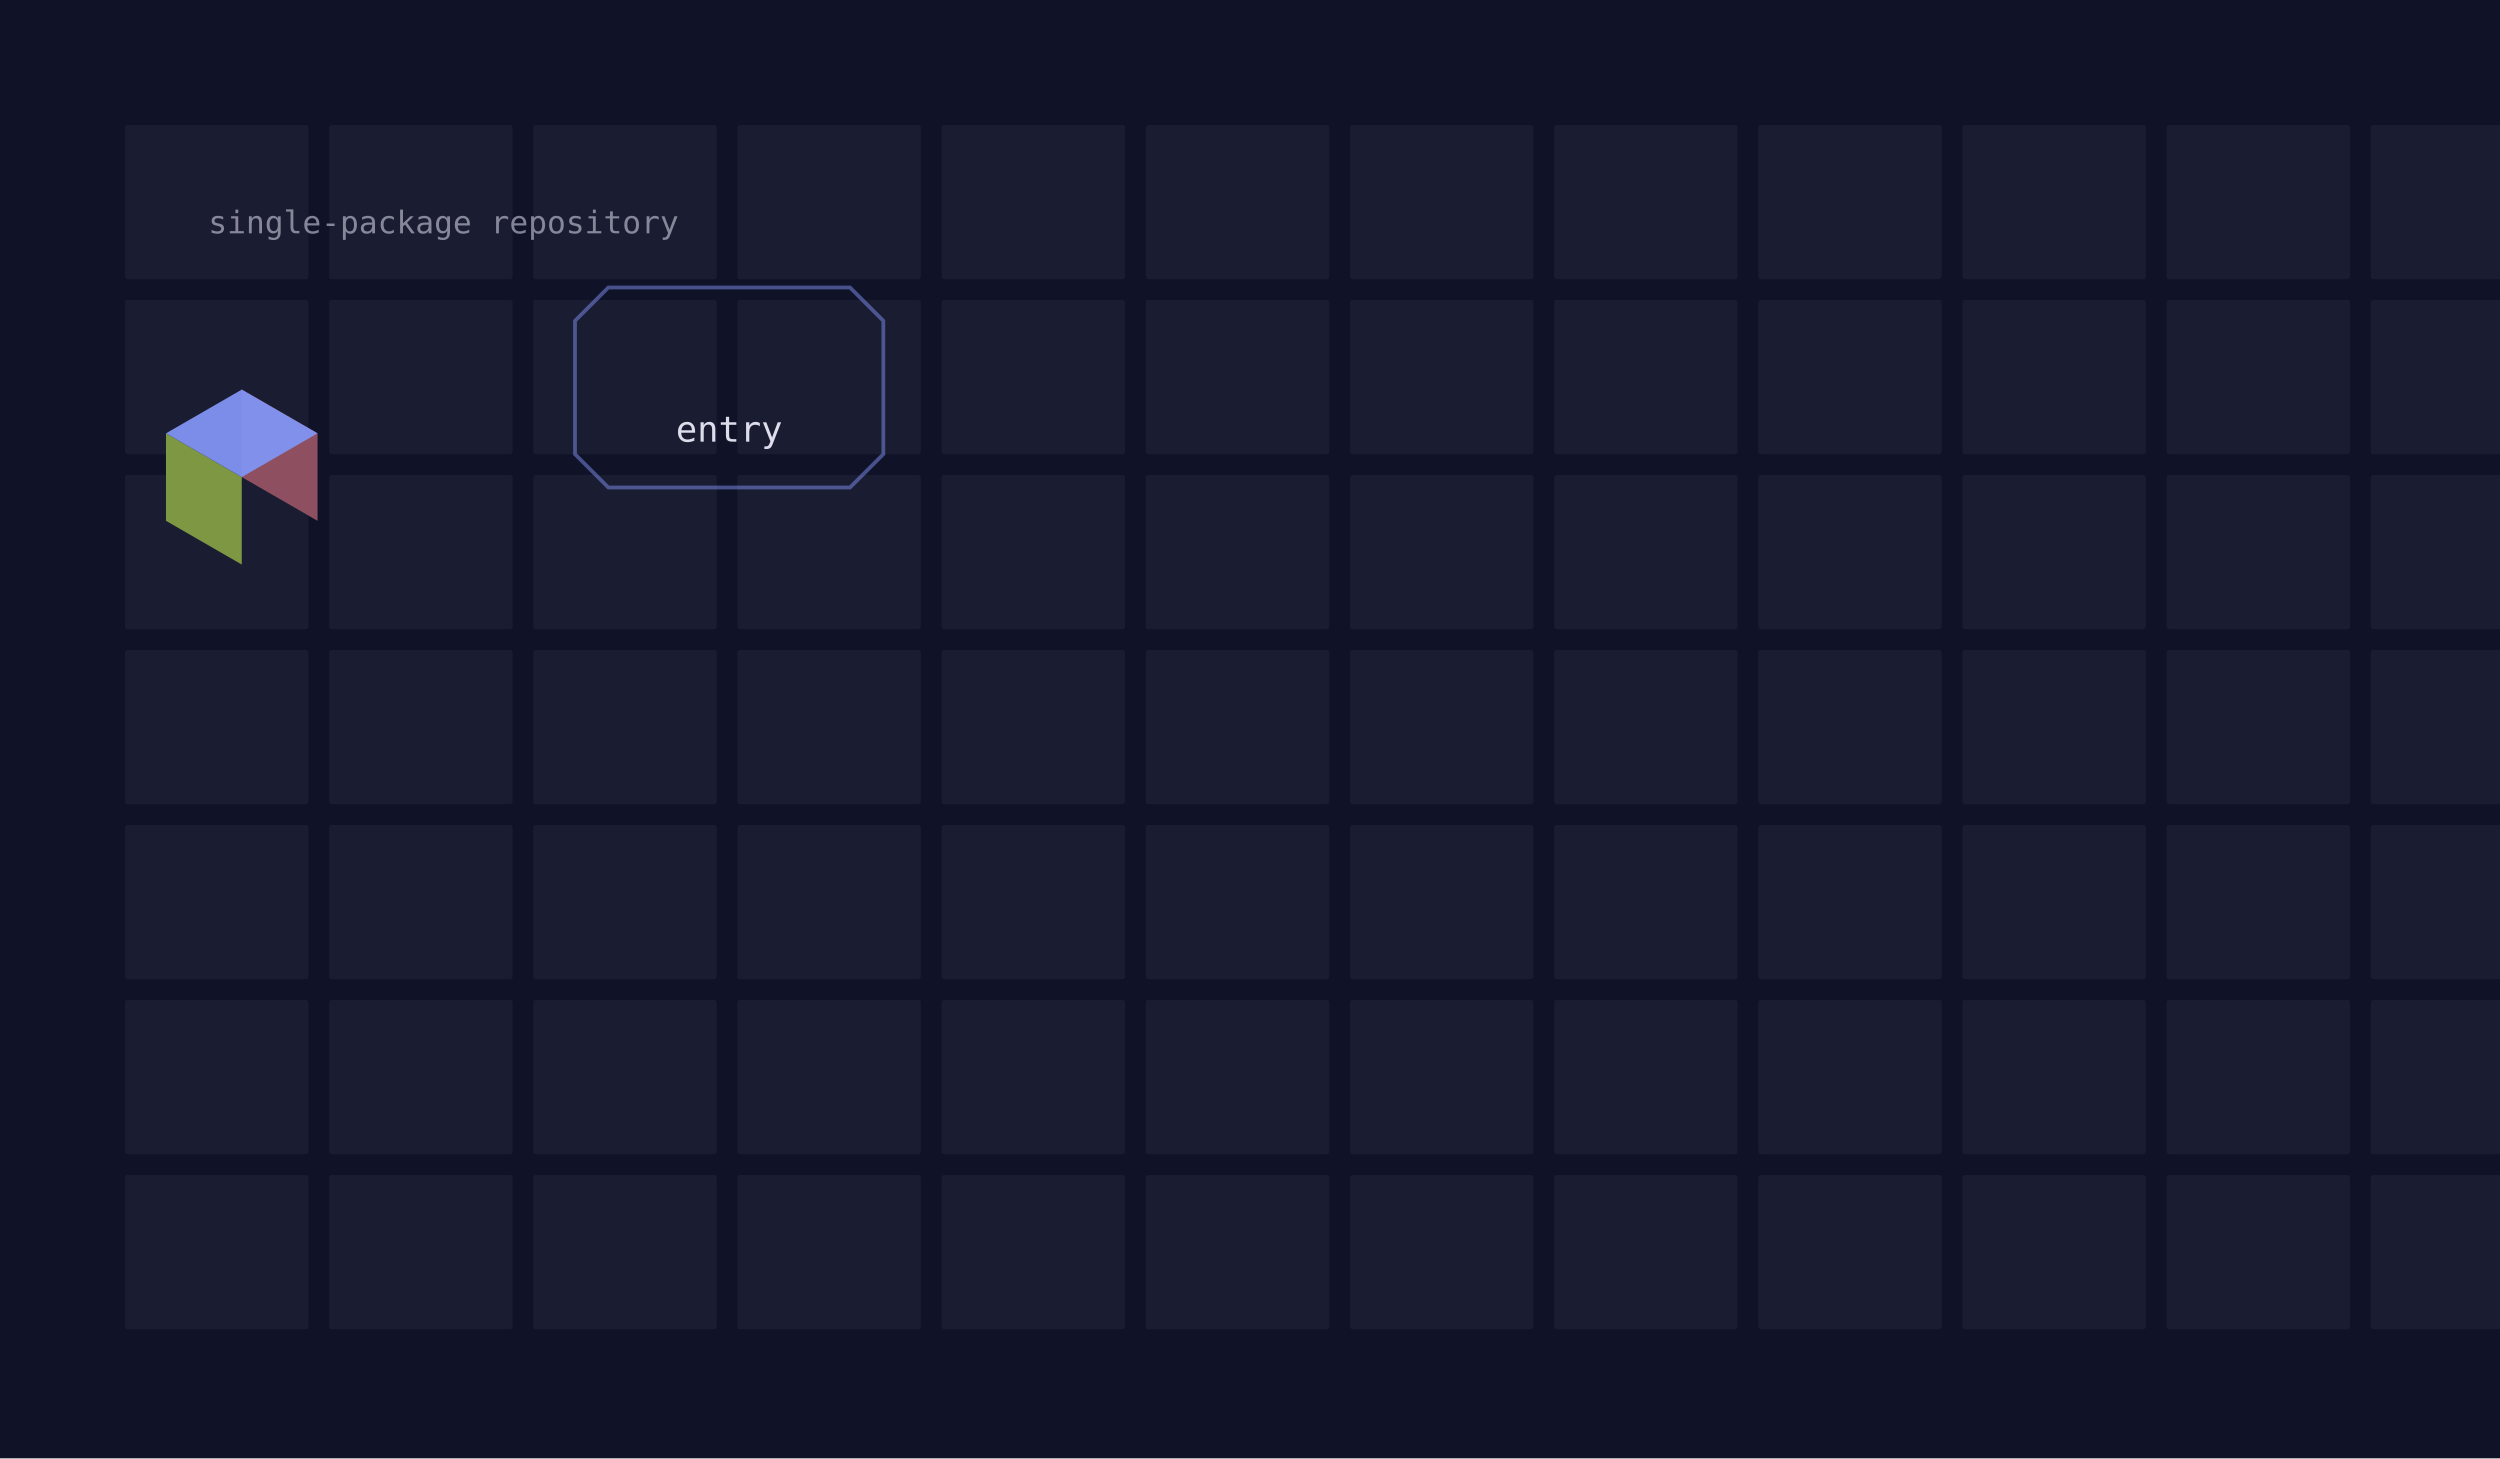
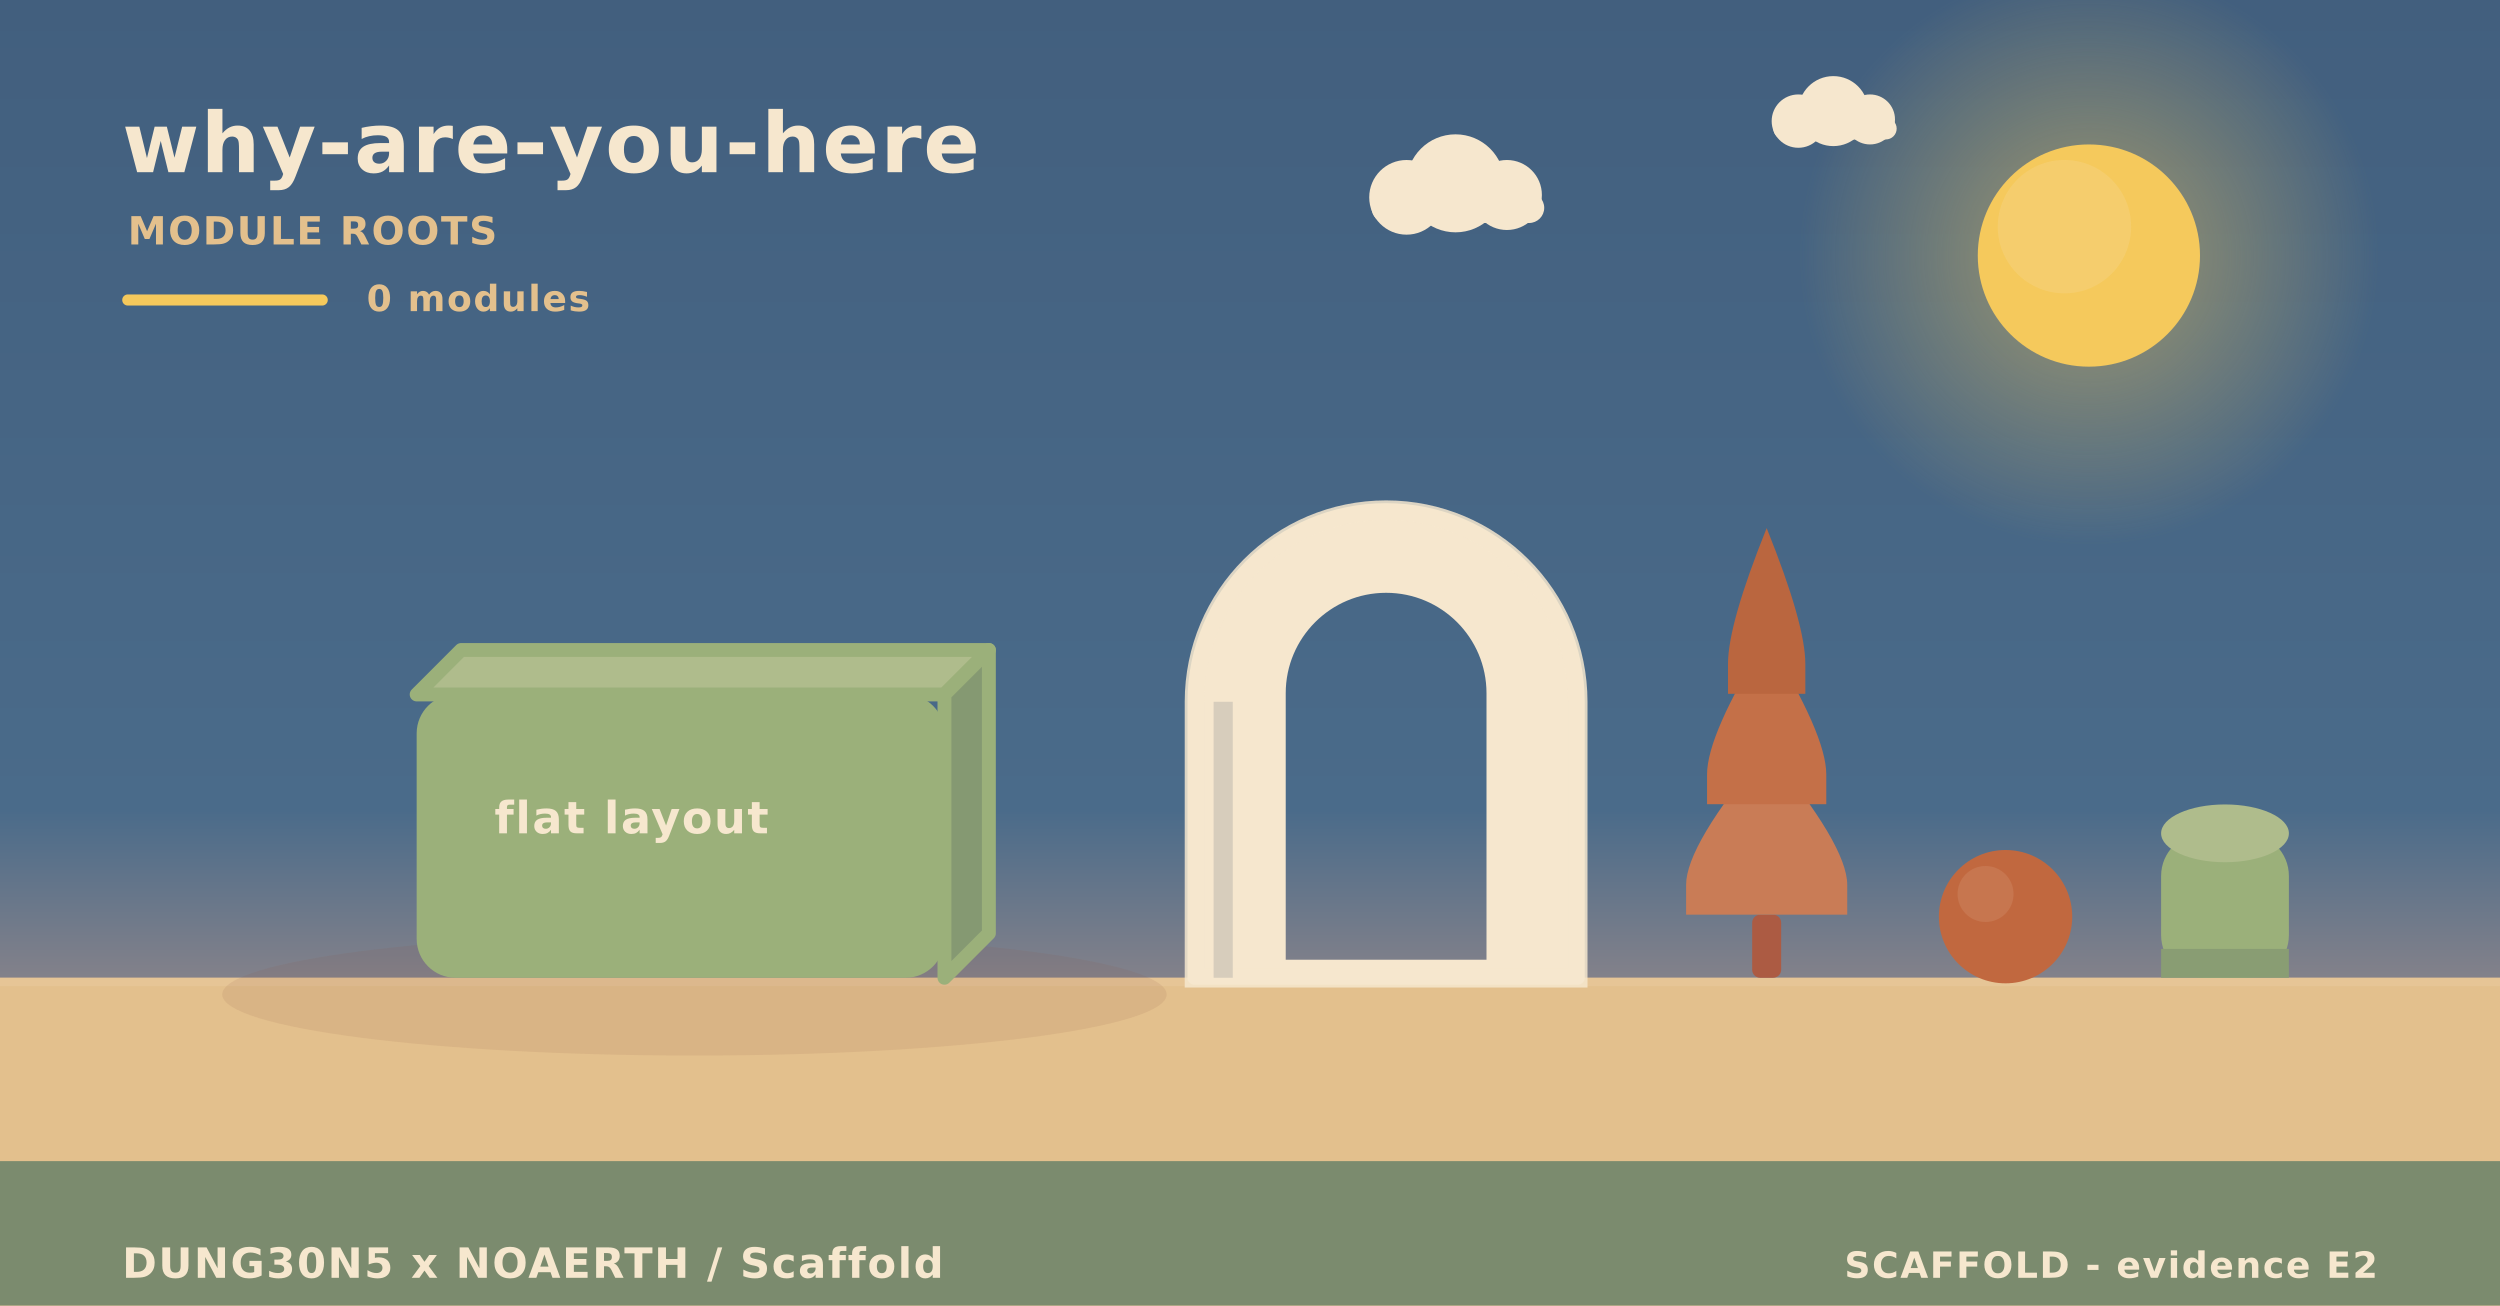
- <svg xmlns="http://www.w3.org/2000/svg" viewBox="0 0 1200 700" width="1200" height="700" role="img" aria-label="why-are-you-here architecture">
-   <rect width="1200" height="700" fill="#101228" />
-   <defs>
-     <linearGradient id="ga" x1="0" y1="0" x2="1" y2="1">
-       <stop offset="0%" stop-color="#8093f1" />
-       <stop offset="100%" stop-color="#a7c957" />
-     </linearGradient>
-   </defs>
-   <rect x="60.00" y="60.00" width="88.00" height="74.00" rx="1.20" fill="#f2f2ff" opacity="0.05" />
-   <rect x="158.00" y="60.00" width="88.00" height="74.00" rx="1.20" fill="#f2f2ff" opacity="0.05" />
-   <rect x="256.00" y="60.00" width="88.00" height="74.00" rx="1.20" fill="#f2f2ff" opacity="0.05" />
-   <rect x="354.00" y="60.00" width="88.00" height="74.00" rx="1.20" fill="#f2f2ff" opacity="0.05" />
-   <rect x="452.00" y="60.00" width="88.00" height="74.00" rx="1.20" fill="#f2f2ff" opacity="0.05" />
-   <rect x="550.00" y="60.00" width="88.00" height="74.00" rx="1.20" fill="#f2f2ff" opacity="0.05" />
-   <rect x="648.00" y="60.00" width="88.00" height="74.00" rx="1.20" fill="#f2f2ff" opacity="0.05" />
-   <rect x="746.00" y="60.00" width="88.00" height="74.00" rx="1.20" fill="#f2f2ff" opacity="0.05" />
-   <rect x="844.00" y="60.00" width="88.00" height="74.00" rx="1.20" fill="#f2f2ff" opacity="0.05" />
-   <rect x="942.00" y="60.00" width="88.00" height="74.00" rx="1.20" fill="#f2f2ff" opacity="0.05" />
-   <rect x="1040.00" y="60.00" width="88.00" height="74.00" rx="1.20" fill="#f2f2ff" opacity="0.05" />
-   <rect x="1138.00" y="60.00" width="88.00" height="74.00" rx="1.20" fill="#f2f2ff" opacity="0.05" />
-   <rect x="60.00" y="144.00" width="88.00" height="74.00" rx="1.20" fill="#f2f2ff" opacity="0.05" />
-   <rect x="158.00" y="144.00" width="88.00" height="74.00" rx="1.20" fill="#f2f2ff" opacity="0.05" />
-   <rect x="256.00" y="144.00" width="88.00" height="74.00" rx="1.20" fill="#f2f2ff" opacity="0.05" />
-   <rect x="354.00" y="144.00" width="88.00" height="74.00" rx="1.20" fill="#f2f2ff" opacity="0.05" />
-   <rect x="452.00" y="144.00" width="88.00" height="74.00" rx="1.20" fill="#f2f2ff" opacity="0.05" />
-   <rect x="550.00" y="144.00" width="88.00" height="74.00" rx="1.20" fill="#f2f2ff" opacity="0.05" />
-   <rect x="648.00" y="144.00" width="88.00" height="74.00" rx="1.20" fill="#f2f2ff" opacity="0.05" />
-   <rect x="746.00" y="144.00" width="88.00" height="74.00" rx="1.20" fill="#f2f2ff" opacity="0.05" />
-   <rect x="844.00" y="144.00" width="88.00" height="74.00" rx="1.20" fill="#f2f2ff" opacity="0.05" />
-   <rect x="942.00" y="144.00" width="88.00" height="74.00" rx="1.20" fill="#f2f2ff" opacity="0.05" />
-   <rect x="1040.00" y="144.00" width="88.00" height="74.00" rx="1.20" fill="#f2f2ff" opacity="0.05" />
-   <rect x="1138.00" y="144.00" width="88.00" height="74.00" rx="1.20" fill="#f2f2ff" opacity="0.05" />
-   <rect x="60.00" y="228.00" width="88.00" height="74.00" rx="1.20" fill="#f2f2ff" opacity="0.05" />
-   <rect x="158.00" y="228.00" width="88.00" height="74.00" rx="1.20" fill="#f2f2ff" opacity="0.05" />
-   <rect x="256.00" y="228.00" width="88.00" height="74.00" rx="1.20" fill="#f2f2ff" opacity="0.05" />
-   <rect x="354.00" y="228.00" width="88.00" height="74.00" rx="1.20" fill="#f2f2ff" opacity="0.05" />
-   <rect x="452.00" y="228.00" width="88.00" height="74.00" rx="1.20" fill="#f2f2ff" opacity="0.05" />
-   <rect x="550.00" y="228.00" width="88.00" height="74.00" rx="1.20" fill="#f2f2ff" opacity="0.05" />
-   <rect x="648.00" y="228.00" width="88.00" height="74.00" rx="1.20" fill="#f2f2ff" opacity="0.05" />
-   <rect x="746.00" y="228.00" width="88.00" height="74.00" rx="1.20" fill="#f2f2ff" opacity="0.05" />
-   <rect x="844.00" y="228.00" width="88.00" height="74.00" rx="1.20" fill="#f2f2ff" opacity="0.05" />
-   <rect x="942.00" y="228.00" width="88.00" height="74.00" rx="1.20" fill="#f2f2ff" opacity="0.05" />
-   <rect x="1040.00" y="228.00" width="88.00" height="74.00" rx="1.20" fill="#f2f2ff" opacity="0.05" />
-   <rect x="1138.00" y="228.00" width="88.00" height="74.00" rx="1.20" fill="#f2f2ff" opacity="0.05" />
-   <rect x="60.00" y="312.00" width="88.00" height="74.00" rx="1.20" fill="#f2f2ff" opacity="0.05" />
-   <rect x="158.00" y="312.00" width="88.00" height="74.00" rx="1.20" fill="#f2f2ff" opacity="0.05" />
-   <rect x="256.00" y="312.00" width="88.00" height="74.00" rx="1.20" fill="#f2f2ff" opacity="0.05" />
-   <rect x="354.00" y="312.00" width="88.00" height="74.00" rx="1.20" fill="#f2f2ff" opacity="0.05" />
-   <rect x="452.00" y="312.00" width="88.00" height="74.00" rx="1.20" fill="#f2f2ff" opacity="0.05" />
-   <rect x="550.00" y="312.00" width="88.00" height="74.00" rx="1.20" fill="#f2f2ff" opacity="0.05" />
-   <rect x="648.00" y="312.00" width="88.00" height="74.00" rx="1.20" fill="#f2f2ff" opacity="0.05" />
-   <rect x="746.00" y="312.00" width="88.00" height="74.00" rx="1.20" fill="#f2f2ff" opacity="0.05" />
-   <rect x="844.00" y="312.00" width="88.00" height="74.00" rx="1.20" fill="#f2f2ff" opacity="0.05" />
-   <rect x="942.00" y="312.00" width="88.00" height="74.00" rx="1.20" fill="#f2f2ff" opacity="0.05" />
-   <rect x="1040.00" y="312.00" width="88.00" height="74.00" rx="1.20" fill="#f2f2ff" opacity="0.05" />
-   <rect x="1138.00" y="312.00" width="88.00" height="74.00" rx="1.20" fill="#f2f2ff" opacity="0.05" />
-   <rect x="60.00" y="396.00" width="88.00" height="74.00" rx="1.20" fill="#f2f2ff" opacity="0.05" />
-   <rect x="158.00" y="396.00" width="88.00" height="74.00" rx="1.20" fill="#f2f2ff" opacity="0.05" />
-   <rect x="256.00" y="396.00" width="88.00" height="74.00" rx="1.20" fill="#f2f2ff" opacity="0.05" />
-   <rect x="354.00" y="396.00" width="88.00" height="74.00" rx="1.20" fill="#f2f2ff" opacity="0.05" />
-   <rect x="452.00" y="396.00" width="88.00" height="74.00" rx="1.20" fill="#f2f2ff" opacity="0.05" />
-   <rect x="550.00" y="396.00" width="88.00" height="74.00" rx="1.20" fill="#f2f2ff" opacity="0.05" />
-   <rect x="648.00" y="396.00" width="88.00" height="74.00" rx="1.20" fill="#f2f2ff" opacity="0.05" />
-   <rect x="746.00" y="396.00" width="88.00" height="74.00" rx="1.20" fill="#f2f2ff" opacity="0.05" />
-   <rect x="844.00" y="396.00" width="88.00" height="74.00" rx="1.20" fill="#f2f2ff" opacity="0.05" />
-   <rect x="942.00" y="396.00" width="88.00" height="74.00" rx="1.20" fill="#f2f2ff" opacity="0.05" />
-   <rect x="1040.00" y="396.00" width="88.00" height="74.00" rx="1.20" fill="#f2f2ff" opacity="0.05" />
-   <rect x="1138.00" y="396.00" width="88.00" height="74.00" rx="1.20" fill="#f2f2ff" opacity="0.05" />
-   <rect x="60.00" y="480.00" width="88.00" height="74.00" rx="1.20" fill="#f2f2ff" opacity="0.05" />
-   <rect x="158.00" y="480.00" width="88.00" height="74.00" rx="1.20" fill="#f2f2ff" opacity="0.05" />
-   <rect x="256.00" y="480.00" width="88.00" height="74.00" rx="1.20" fill="#f2f2ff" opacity="0.05" />
-   <rect x="354.00" y="480.00" width="88.00" height="74.00" rx="1.20" fill="#f2f2ff" opacity="0.05" />
-   <rect x="452.00" y="480.00" width="88.00" height="74.00" rx="1.20" fill="#f2f2ff" opacity="0.05" />
-   <rect x="550.00" y="480.00" width="88.00" height="74.00" rx="1.20" fill="#f2f2ff" opacity="0.05" />
-   <rect x="648.00" y="480.00" width="88.00" height="74.00" rx="1.20" fill="#f2f2ff" opacity="0.05" />
-   <rect x="746.00" y="480.00" width="88.00" height="74.00" rx="1.20" fill="#f2f2ff" opacity="0.05" />
-   <rect x="844.00" y="480.00" width="88.00" height="74.00" rx="1.20" fill="#f2f2ff" opacity="0.05" />
-   <rect x="942.00" y="480.00" width="88.00" height="74.00" rx="1.20" fill="#f2f2ff" opacity="0.05" />
-   <rect x="1040.00" y="480.00" width="88.00" height="74.00" rx="1.20" fill="#f2f2ff" opacity="0.05" />
-   <rect x="1138.00" y="480.00" width="88.00" height="74.00" rx="1.20" fill="#f2f2ff" opacity="0.05" />
-   <rect x="60.00" y="564.00" width="88.00" height="74.00" rx="1.20" fill="#f2f2ff" opacity="0.05" />
-   <rect x="158.00" y="564.00" width="88.00" height="74.00" rx="1.20" fill="#f2f2ff" opacity="0.05" />
-   <rect x="256.00" y="564.00" width="88.00" height="74.00" rx="1.20" fill="#f2f2ff" opacity="0.05" />
-   <rect x="354.00" y="564.00" width="88.00" height="74.00" rx="1.20" fill="#f2f2ff" opacity="0.05" />
-   <rect x="452.00" y="564.00" width="88.00" height="74.00" rx="1.20" fill="#f2f2ff" opacity="0.05" />
-   <rect x="550.00" y="564.00" width="88.00" height="74.00" rx="1.20" fill="#f2f2ff" opacity="0.05" />
-   <rect x="648.00" y="564.00" width="88.00" height="74.00" rx="1.20" fill="#f2f2ff" opacity="0.05" />
-   <rect x="746.00" y="564.00" width="88.00" height="74.00" rx="1.20" fill="#f2f2ff" opacity="0.05" />
-   <rect x="844.00" y="564.00" width="88.00" height="74.00" rx="1.20" fill="#f2f2ff" opacity="0.05" />
-   <rect x="942.00" y="564.00" width="88.00" height="74.00" rx="1.20" fill="#f2f2ff" opacity="0.05" />
-   <rect x="1040.00" y="564.00" width="88.00" height="74.00" rx="1.20" fill="#f2f2ff" opacity="0.05" />
-   <rect x="1138.00" y="564.00" width="88.00" height="74.00" rx="1.20" fill="#f2f2ff" opacity="0.05" />
-   <path d="M292.00,138.00 H408.00 L424.00,154.00 V218.00 L408.00,234.00 H292.00 L276.00,218.00 V154.00 Z" fill="none" stroke="rgba(128,147,241,0.550)" stroke-width="1.80" opacity="0.90" />
-   <polygon points="116.05,229.00 152.42,250.00 152.42,208.00 116.05,187.00" fill="#945363" opacity="0.95" />
-   <polygon points="79.67,250.00 116.05,271.00 116.05,229.00 79.67,208.00" fill="#829d44" opacity="0.95" />
-   <polygon points="116.05,187.00 152.42,208.00 116.05,229.00 79.67,208.00" fill="#8093f1" opacity="0.95" />
-   <text x="350" y="212" font-family="ui-monospace,Menlo,monospace" font-size="17" fill="rgba(242,242,255,0.900)" text-anchor="middle">entry</text>
-   <text x="100" y="112" font-family="ui-monospace,Menlo,monospace" font-size="15" fill="rgba(242,242,255,0.500)">single-package repository</text>
+ <svg xmlns="http://www.w3.org/2000/svg" width="900" height="470" viewBox="0 0 900 470" role="img" aria-label="why-are-you-here - how it is built">
+   <linearGradient id="skya" x1="0" y1="0" x2="0" y2="1">
+     <stop offset="0" stop-color="#425f7e" />
+     <stop offset="0.62" stop-color="#4a6b8a" />
+     <stop offset="1" stop-color="#f3ad8a" />
+   </linearGradient>
+   <rect width="900" height="470" fill="url(#skya)" />
+   <radialGradient id="suna">
+     <stop offset="0.35" stop-color="#f5c95c" stop-opacity="0.34" />
+     <stop offset="1" stop-color="#f5c95c" stop-opacity="0" />
+   </radialGradient>
+   <circle cx="752" cy="92" r="104" fill="url(#suna)" />
+   <circle cx="752" cy="92" r="40" fill="#f5c95c" />
+   <circle cx="743.2" cy="81.6" r="24" fill="#f5d27e" opacity="0.5" />
+   <g>
+     <circle cx="524" cy="66" r="17.64" fill="#f6e7ce" />
+     <circle cx="506.36" cy="71.04" r="13.44" fill="#f6e7ce" />
+     <circle cx="542.48" cy="70.2" r="12.6" fill="#f6e7ce" />
+     <rect x="493.76" y="69.36" width="62.16" height="10.92" rx="5.46" fill="#f6e7ce" />
+   </g>
+   <g>
+     <circle cx="660" cy="40" r="12.6" fill="#f6e7ce" />
+     <circle cx="647.4" cy="43.6" r="9.6" fill="#f6e7ce" />
+     <circle cx="673.2" cy="43" r="9" fill="#f6e7ce" />
+     <rect x="638.4" y="42.4" width="44.4" height="7.8" rx="3.9" fill="#f6e7ce" />
+   </g>
+   <rect x="0" y="352" width="900" height="118" fill="#e3c08d" />
+   <rect x="0" y="352" width="900" height="3" fill="#e6c596" />
+   <text x="44" y="62" font-family="Verdana,DejaVu Sans,sans-serif" font-size="30" font-weight="700" letter-spacing="0.6" fill="#f6e7ce" text-anchor="start">why-are-you-here</text>
+   <text x="46" y="88" font-family="Verdana,DejaVu Sans,sans-serif" font-size="14" font-weight="700" letter-spacing="0.6" fill="#e3c08d" text-anchor="start">MODULE ROOTS</text>
+   <rect x="44" y="106" width="74" height="4" rx="2" fill="#f5c95c" />
+   <text x="132" y="112" font-family="Verdana,DejaVu Sans,sans-serif" font-size="13" font-weight="700" letter-spacing="0.6" fill="#e3c08d" text-anchor="start">0 modules</text>
+   <ellipse cx="250" cy="358" rx="170" ry="22" fill="rgba(138,90,68,0.11)" />
+   <path d="M150,250 L340,250 L356,234 L166,234 Z" fill="#afbc8c" stroke="#9bb07a" stroke-width="5" stroke-linejoin="round" />
+   <path d="M340,250 L356,234 L356,336 L340,352 Z" fill="#859972" stroke="#9bb07a" stroke-width="5" stroke-linejoin="round" />
+   <rect x="150" y="250" width="190" height="102" rx="14" fill="#9bb07a" />
+   <text x="178" y="300" font-family="Verdana,DejaVu Sans,sans-serif" font-size="16" font-weight="700" letter-spacing="0.6" fill="#f6e7ce" text-anchor="start">flat layout</text>
+   <path d="M430,352 L430,252.64 A69,69 0 0 1 568,252.64 L568,352 Z M460.36,348 L460.36,249.55 A38.64,38.64 0 0 1 537.64,249.55 L537.64,348 Z" fill="#f6e7ce" fill-rule="evenodd" stroke="#f6e7ce" stroke-width="5" stroke-linejoin="round" />
+   <path d="M430,352 L430,252.64 A69,69 0 0 1 568,252.64 L568,352 Z" fill="none" stroke="#f6e7ce" stroke-width="7" stroke-linecap="round" opacity="0.85" />
+   <rect x="436.9" y="252.64" width="6.9" height="99.36" fill="#d7cdbc" />
+   <rect x="630.78" y="329.28" width="10.44" height="22.72" rx="2.9" fill="#ac5b43" />
+   <path d="M636,269.64 Q607,304.23 607,318.54 Q607,329.28 607,329.28 L665,329.28 Q665,329.28 665,318.54 Q665,304.23 636,269.64 Z" fill="#c97c56" />
+   <path d="M636,229.88 Q614.54,264.47 614.54,278.78 Q614.54,289.52 614.54,289.52 L657.46,289.52 Q657.46,289.52 657.46,278.78 Q657.46,264.47 636,229.88 Z" fill="#c47048" />
+   <path d="M636,190.12 Q622.08,224.71 622.08,239.02 Q622.08,249.76 622.08,249.76 L649.92,249.76 Q649.92,249.76 649.92,239.02 Q649.92,224.71 636,190.12 Z" fill="#ba663f" />
+   <circle cx="722" cy="330" r="24" fill="#c1683f" />
+   <circle cx="714.8" cy="321.84" r="10.08" fill="#cc815c" opacity="0.55" />
+   <rect x="778" y="300" width="46" height="52" rx="15.33" fill="#9bb07a" />
+   <ellipse cx="801" cy="300" rx="23" ry="10.4" fill="#afbc8c" />
+   <rect x="778" y="341.6" width="46" height="10.4" fill="#899d73" />
+   <rect x="0" y="418" width="900" height="52" rx="0" fill="#75886c" opacity="0.94" />
+   <text x="44" y="460" font-family="Verdana,DejaVu Sans,sans-serif" font-size="15" font-weight="700" letter-spacing="0.6" fill="#f6e7ce" text-anchor="start">DUNG30N5 x NOAERTH  /  Scaffold</text>
+   <text x="856" y="460" font-family="Verdana,DejaVu Sans,sans-serif" font-size="13" font-weight="700" letter-spacing="0.6" fill="#f6e7ce" text-anchor="end">SCAFFOLD  -  evidence E2</text>
</svg>
